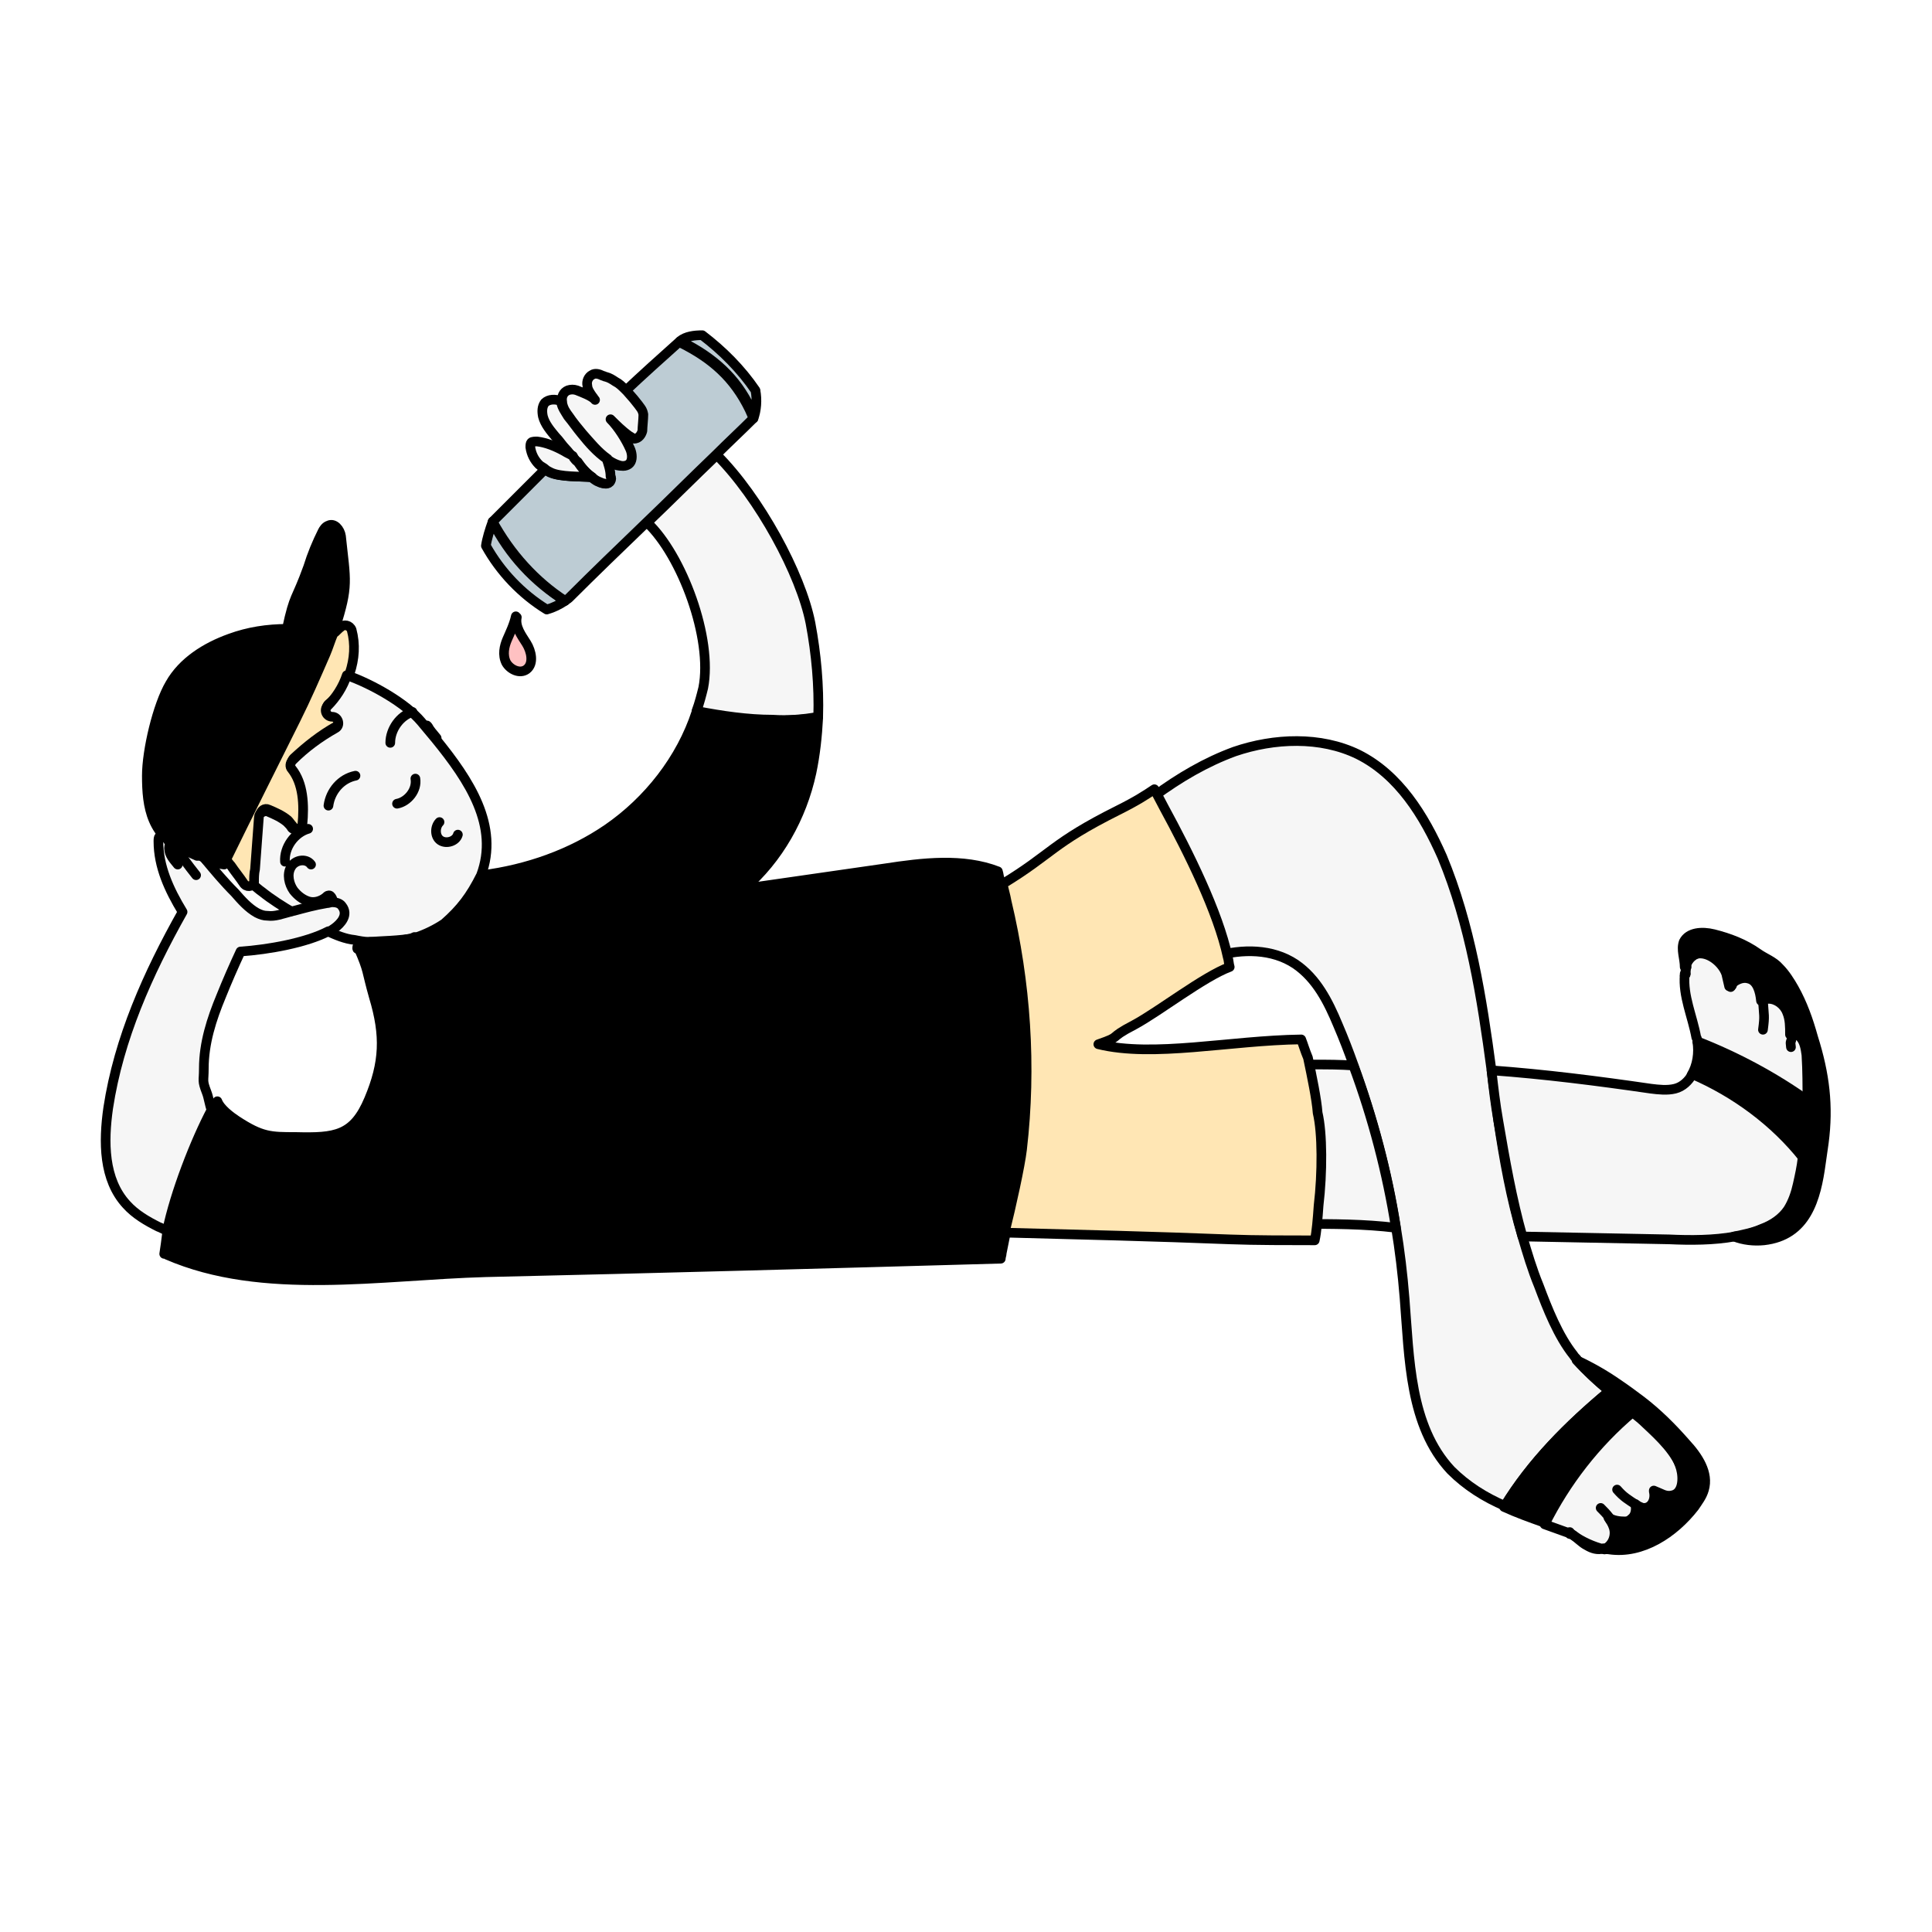
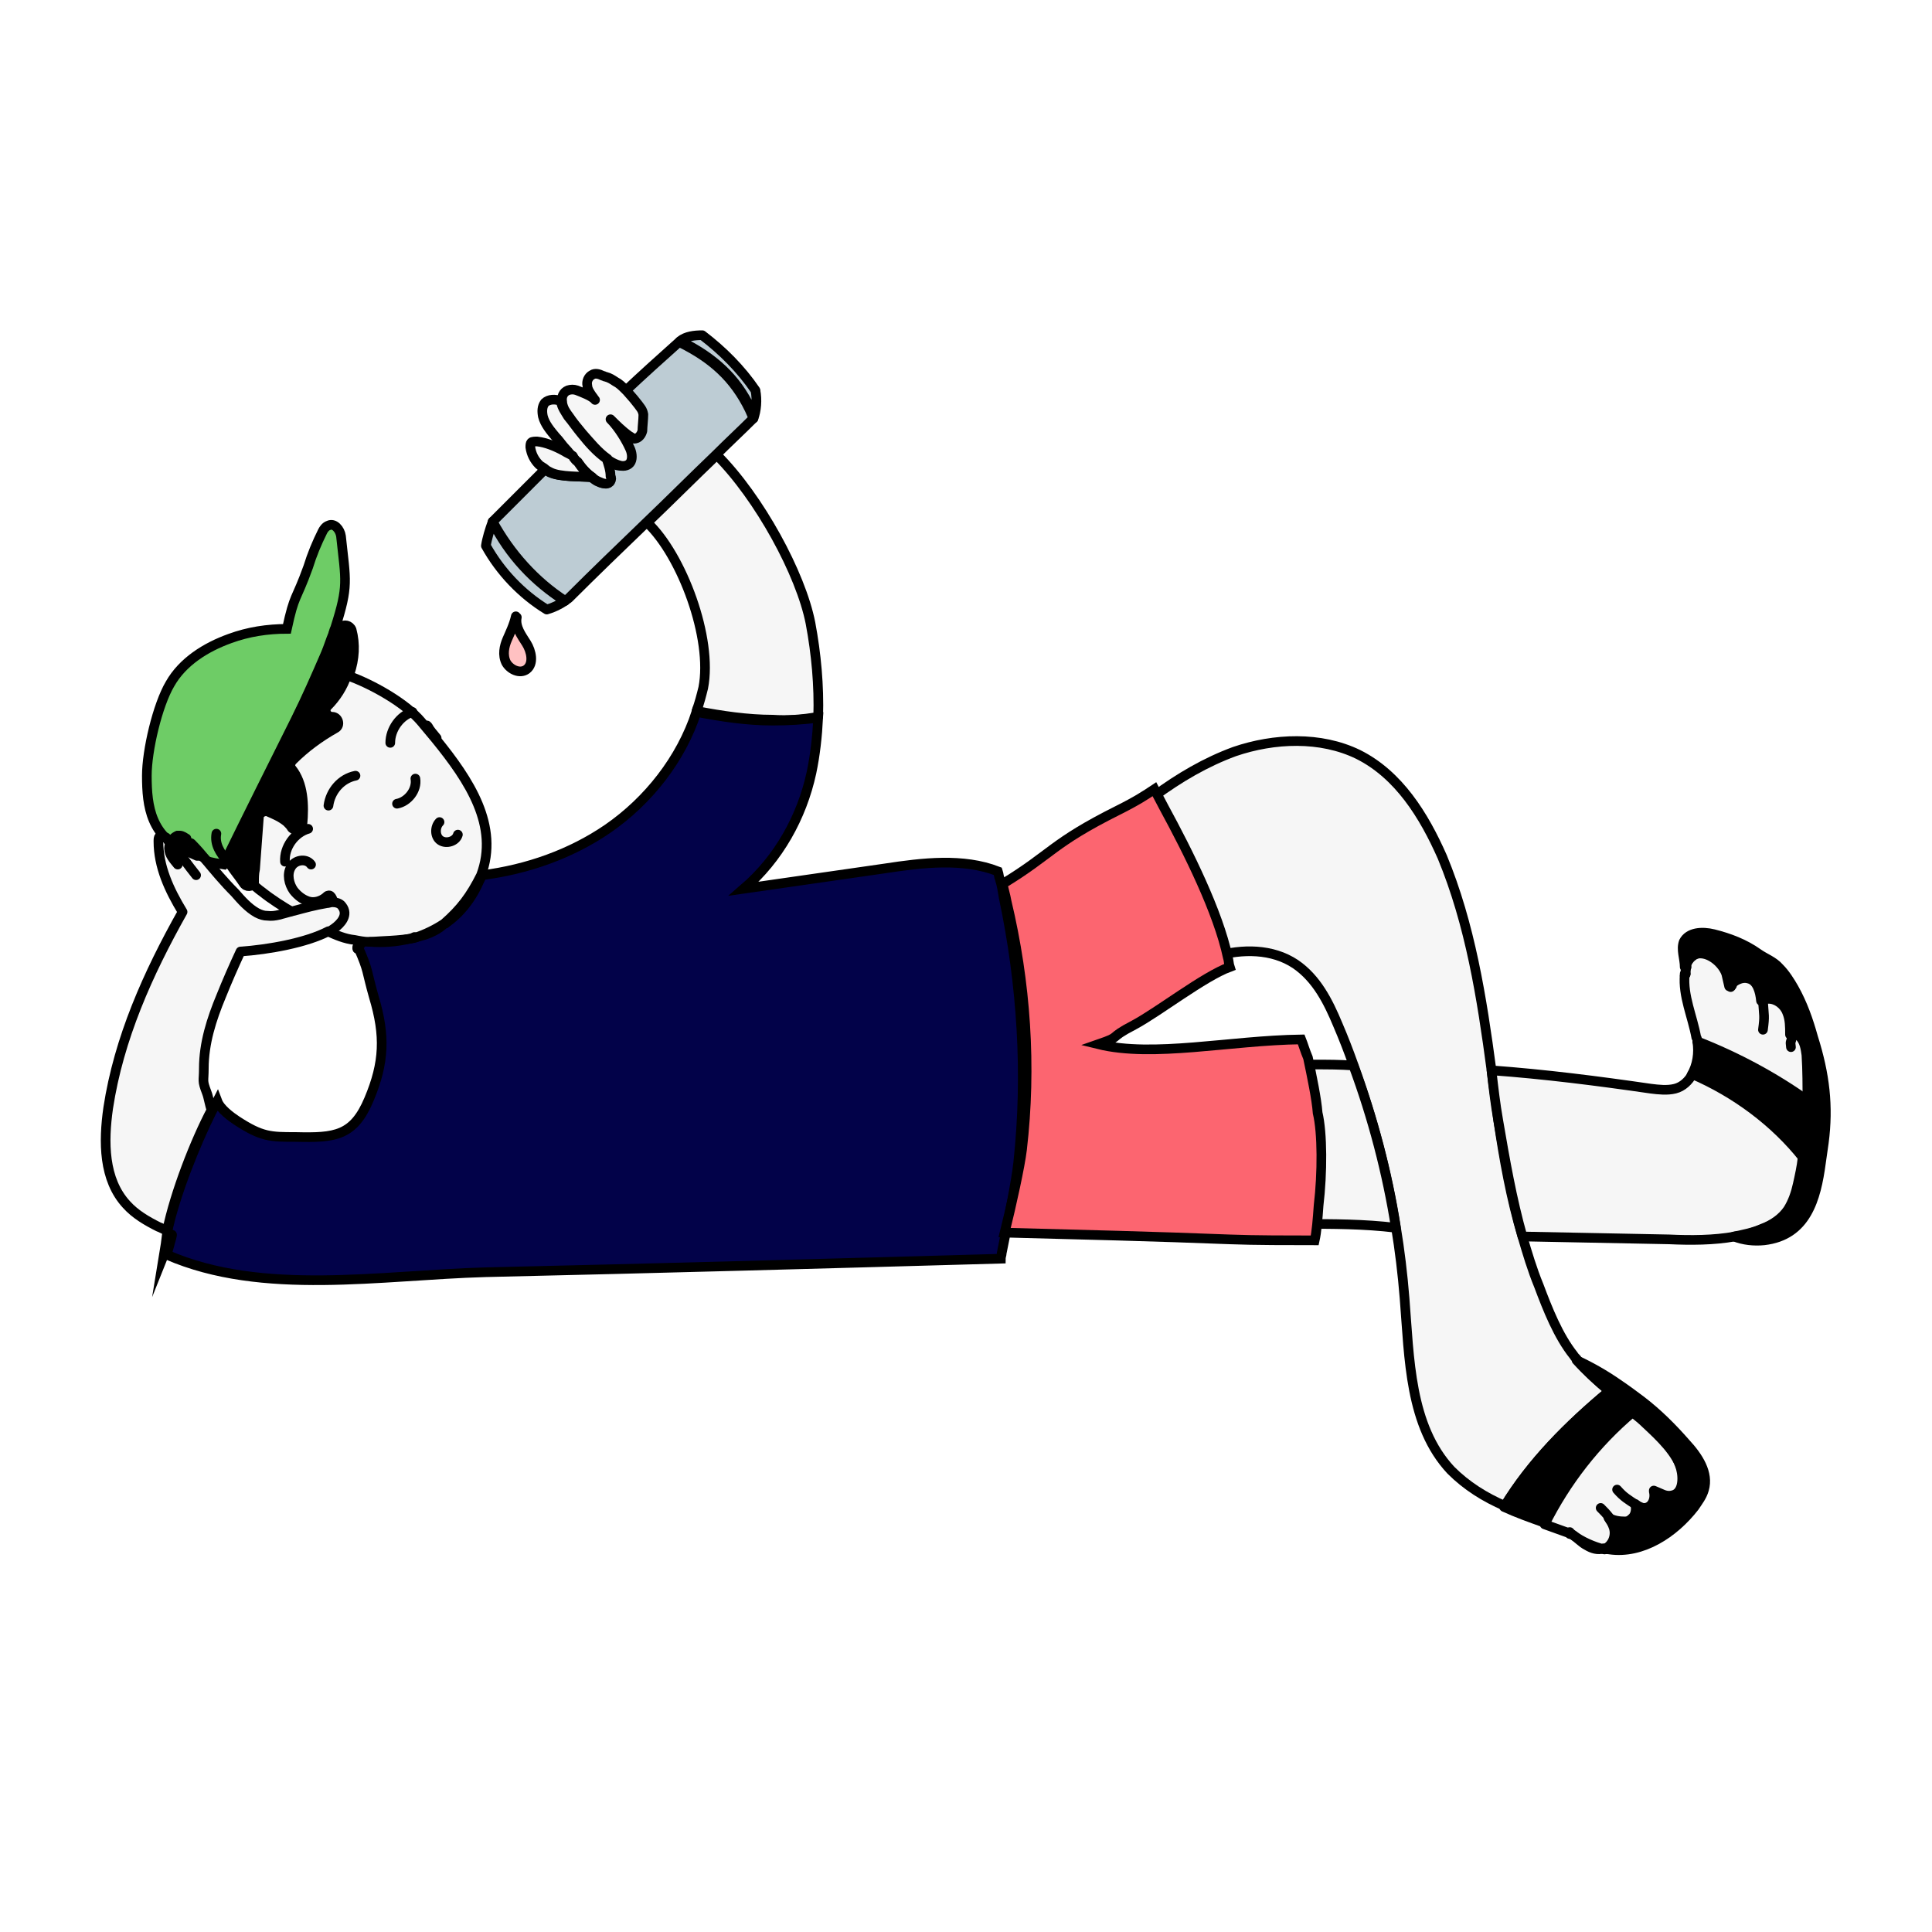
<svg xmlns="http://www.w3.org/2000/svg" version="1.1" id="Calque_1" x="0px" y="0px" viewBox="0 0 200 200" style="enable-background:new 0 0 200 200;" xml:space="preserve">
  <style type="text/css">
	.st0{fill:none;stroke:#000000;stroke-linecap:round;stroke-linejoin:round;stroke-miterlimit:10;}
	.st1{fill:#F6F6F6;stroke:#000000;stroke-linecap:round;stroke-linejoin:round;stroke-miterlimit:10;}
	.st2{stroke:#000000;stroke-linecap:round;stroke-linejoin:round;stroke-miterlimit:10;}
- 	.st3{fill:#FFC1C2;stroke:#000000;stroke-linecap:round;stroke-linejoin:round;stroke-miterlimit:10;}
- 	.st4{fill:#FFE6B4;stroke:#000000;stroke-linecap:round;stroke-linejoin:round;stroke-miterlimit:10;}
- 	.st5{fill:#BDCCD4;stroke:#000000;stroke-linecap:round;stroke-linejoin:round;stroke-miterlimit:10;}
+ 	.st3{fill:#6ECC66;stroke:#000000;stroke-miterlimit:10;}
+ 	.st4{fill:#020249;stroke:#000000;stroke-miterlimit:10;}
+ 	.st5{fill:#FFC1C2;stroke:#000000;stroke-linecap:round;stroke-linejoin:round;stroke-miterlimit:10;}
+ 	.st6{fill:#BDCCD4;stroke:#000000;stroke-linecap:round;stroke-linejoin:round;stroke-miterlimit:10;}
+ 	.st7{fill:#FC6570;stroke:#000000;stroke-miterlimit:10;}
</style>
  <path class="st0" d="M171.3,154.4c-1-0.6-1.4-0.8-2-1.7" />
  <path class="st1" d="M166.6,144c-4.2,3.5-8.1,7.4-10.8,11.9c-2.1-0.9-4-2.1-5.6-3.7c-4.3-4.6-4.3-11.6-4.8-17.8  c-0.2-2.5-0.5-5-0.9-7.4c-0.9-5.7-2.4-11.3-4.4-16.8c-0.5-1.4-1-2.7-1.6-4.1c-1-2.4-2.2-4.8-4.4-6.3c-2.4-1.6-5.5-1.6-8.3-0.8  c-1-5.1-3.9-11.7-6.3-16.6c2.6-1.9,5.3-3.5,8.3-4.6c4.1-1.4,8.9-1.6,12.8,0.3c4.2,2.1,6.8,6.3,8.7,10.6c2.9,7,4.1,14.6,5.1,22.1  c0.2,1.7,0.5,3.5,0.7,5.2c0.6,4,1.3,8,2.5,12c0.5,1.7,1,3.4,1.7,5.1c0.9,2.4,2,5.2,3.6,7.2c0.1,0.2,0.3,0.3,0.4,0.5l0,0  C164.3,142,165.4,143,166.6,144z" />
  <path class="st0" d="M119.5,82.5L119.5,82.5" />
  <path class="st0" d="M179.2,102.1L179.2,102.1c0,0.4,0,1.1,0,2.1" />
  <path class="st2" d="M168.9,146c-3.7,3.2-6.8,7.2-9.1,11.6c-1.4-0.5-2.8-1-4.1-1.6c2.8-4.6,6.7-8.5,10.8-11.9  C167.4,144.7,168.2,145.3,168.9,146z" />
  <path class="st1" d="M173.2,154.9c-0.4,0.1-0.8,0-1.2-0.2c-0.2-0.1-0.5-0.2-0.7-0.3v0.1c0.2,0.7-0.2,1.7-1,1.7  c-0.3,0-0.5-0.2-0.8-0.3l-0.1-0.1v0.1c0.1,0.5,0,1.1-0.4,1.4c-0.2,0.2-0.5,0.2-0.7,0.3c-0.6,0.1-1.1-0.1-1.7-0.4  c0.2,0.3,0.4,0.5,0.5,0.9c0.3,0.7,0.1,1.7-0.5,2.1c-0.2,0.1-0.3,0.2-0.5,0.2c-1.2-0.3-2.3-0.8-3.3-1.5c-0.1,0-0.1-0.1-0.2-0.1  c0,0,0,0-0.1,0c0,0,0,0-0.1-0.1l0,0l0,0l0,0c-0.8-0.3-1.7-0.6-2.5-0.9c2.2-4.4,5.3-8.4,9.1-11.6c0.5,0.4,1,0.8,1.4,1.2  c1.5,1.4,3.1,2.9,3.8,4.9C174.5,153.2,174.3,154.7,173.2,154.9z" />
  <path class="st0" d="M124.6,99.6c0.2-0.1,0.4-0.2,0.7-0.3c0.2-0.1,0.4-0.1,0.6-0.2" />
  <path class="st0" d="M133.7,110.2c-0.2,0-0.4,0-0.6,0" />
  <path class="st2" d="M187.2,114c-0.1,2-0.2,3.9-0.5,5.9c-3-3.8-7.1-6.8-11.6-8.6c0.6-1,0.8-2.3,0.6-3.5  C179.8,109.4,183.7,111.5,187.2,114z" />
  <path class="st1" d="M187.2,114c-3.5-2.5-7.4-4.6-11.5-6.2c0-0.2,0-0.3-0.1-0.4c-0.4-2.2-1.4-4.3-1.2-6.5v-0.1  c0.1-0.2,0.1-0.4,0.1-0.7c0.1-0.4,0.3-0.8,0.7-1.1c1.2-1,3,0.3,3.6,1.8c0.2,0.4,0.3,0.8,0.3,1.3l0,0c0.1,0.2,0.1,0,0.1-0.2  c0.4-0.6,1.2-0.9,1.9-0.7c0.9,0.3,1.2,1.4,1.3,2.3c0.2-0.1,0.5-0.2,0.8-0.2c0.8,0,1.6,0.6,1.9,1.4c0.3,0.7,0.3,1.5,0.3,2.3  c0.3-0.1,0.7,0,1,0.2c0.5,0.5,0.6,1.2,0.7,1.9C187.2,110.8,187.3,112.4,187.2,114z" />
  <path class="st0" d="M174.6,100.1c-0.1,0.2-0.1,0.4-0.1,0.7" />
  <path class="st1" d="M186.7,119.9c-0.1,0.9-0.3,1.8-0.5,2.7s-0.4,1.9-1,2.6c-0.6,1-1.7,1.6-2.7,2s-1.9,0.7-2.9,0.8  c-2.2,0.4-4.6,0.4-6.8,0.3c-5.1-0.1-10.1-0.2-15.2-0.3c-1.1-3.9-1.8-7.9-2.5-12c-0.3-1.7-0.5-3.4-0.7-5.2c5.5,0.4,11,1.1,16.5,1.9  c0.8,0.1,1.7,0.2,2.5,0s1.4-0.8,1.8-1.5C179.6,113.1,183.7,116.1,186.7,119.9z" />
  <path class="st0" d="M182.5,103.6L182.5,103.6c0.1,1.6,0.2,1.5,0,3" />
  <path class="st0" d="M185.4,108.4c-0.1-0.8,0-0.3,0.1-1.1c0-0.1,0-0.1,0-0.2" />
  <path class="st2" d="M188.8,118.3c-0.1,0.7-0.2,1.4-0.3,2.1c-0.5,3.7-1.5,7.5-5.9,8c-1,0.1-2.1,0-3.1-0.4c1-0.2,2-0.4,2.9-0.8  c1.1-0.4,2.1-1.1,2.7-2c0.5-0.8,0.8-1.7,1-2.6s0.4-1.8,0.5-2.7c0.3-2,0.5-3.9,0.5-5.9c0-1.6,0-3.2-0.1-4.8c-0.1-0.7-0.2-1.4-0.7-1.9  c-0.3-0.2-0.6-0.3-1-0.2c0-0.8,0-1.6-0.3-2.3c-0.3-0.8-1.1-1.4-1.9-1.4c-0.3,0-0.6,0.1-0.8,0.2c-0.1-1-0.4-2.1-1.3-2.3  c-0.7-0.2-1.4,0.2-1.9,0.7c0-0.3,0-0.6-0.1,0.1l0,0c-0.1-0.4-0.2-0.9-0.3-1.3c-0.5-1.4-2.4-2.7-3.6-1.8c-0.3,0.3-0.5,0.7-0.7,1.1  c0-0.9-0.4-1.8-0.1-2.6c0.5-1,1.9-1.1,3.1-0.8c1.6,0.4,3.2,1,4.6,2c0.7,0.5,1.6,0.8,2.2,1.5c0.6,0.6,1.1,1.4,1.5,2.1  c0.9,1.6,1.5,3.3,2,5.1C188.9,111.2,189.3,114.5,188.8,118.3z" />
  <path class="st0" d="M179.3,102C179.3,102,179.2,102,179.3,102C179.2,102,179.2,102.1,179.3,102C179.2,101.3,179.3,101.7,179.3,102z  " />
  <path class="st0" d="M174.5,100.8c0,0.1,0,0.1-0.1,0.2" />
  <path class="st0" d="M169.4,155.8c-0.9-0.6-1.3-0.8-2-1.6" />
  <path class="st0" d="M162.7,158.8c0.6,0.4,1,0.9,1.6,1.2c0.5,0.3,1.1,0.5,1.7,0.3" />
  <path class="st0" d="M162.5,158.6C162.4,158.6,162.4,158.6,162.5,158.6" />
  <path class="st0" d="M166.6,157.1c-0.3-0.4-0.6-0.7-0.9-1" />
  <path class="st2" d="M176.4,154.2c-0.2,0.7-0.6,1.2-1,1.8c-2.1,2.7-5.4,4.9-8.8,4.4c-0.2,0-0.4-0.1-0.6-0.1c0.2,0,0.4-0.1,0.5-0.2  c0.6-0.5,0.8-1.4,0.5-2.1c-0.1-0.3-0.3-0.6-0.5-0.9c0.5,0.3,1.1,0.4,1.7,0.4c0.3,0,0.5-0.1,0.7-0.3c0.4-0.3,0.5-0.9,0.4-1.4v-0.1  l0.1,0.1c0.2,0.1,0.5,0.3,0.8,0.3c0.8,0,1.2-0.9,1-1.7v-0.1c0.2,0.1,0.5,0.2,0.7,0.3c0.4,0.2,0.8,0.3,1.2,0.2  c1.1-0.2,1.2-1.7,0.9-2.8c-0.6-2-2.2-3.5-3.8-4.9c-0.4-0.4-0.9-0.8-1.4-1.2c-0.8-0.6-1.6-1.3-2.3-2c-1.2-1-2.3-2-3.3-3.1  c1.5,0.7,2.9,1.5,4.2,2.4c0.9,0.6,1.7,1.2,2.5,1.8c1.7,1.3,3.2,2.8,4.6,4.4C175.8,150.8,176.9,152.5,176.4,154.2z" />
-   <path class="st2" d="M34.7,65c-0.1,0.2-0.2,0.5-0.2,0.7c-0.2,0.7-0.5,1.4-0.8,2.1c-0.9,2.3-2,4.5-3.1,6.8c-2,4.2-5,10.2-7.2,14.5  c-0.1,0.1-0.1,0.3-0.2,0.4c-0.6-0.1-1.3-0.2-1.9-0.4l0,0c-0.2-0.2-0.4-0.3-0.6-0.3c-0.1,0-0.1,0-0.2,0c-0.9-0.3-1.8-0.8-2.5-1.4l0,0  c-0.1-0.1-0.2-0.1-0.3-0.2c-0.1-0.1-0.3-0.2-0.4-0.3l0,0c-0.1-0.1-0.2-0.2-0.2-0.2l0,0c-0.5-0.5-0.9-1.1-1.2-1.8  c-0.6-1.4-0.7-3-0.7-4.6c0-2.6,1.1-7.3,2.4-9.5c1.3-2.3,3.7-3.8,6.2-4.7c1.9-0.7,3.9-1,5.9-1c0.8-3.7,0.9-2.8,2.2-6.4  c0.4-1.3,0.9-2.5,1.5-3.7c0.1-0.2,0.3-0.5,0.6-0.6c0.6-0.3,1.2,0.4,1.3,1.1C35.8,60.2,36.1,60.6,34.7,65z" />
+   <path class="st3" d="M34.7,65c-0.1,0.2-0.2,0.5-0.2,0.7c-0.2,0.7-0.5,1.4-0.8,2.1c-0.9,2.3-2,4.5-3.1,6.8c-2,4.2-5,10.2-7.2,14.5  c-0.1,0.1-0.1,0.3-0.2,0.4c-0.6-0.1-1.3-0.2-1.9-0.4l0,0c-0.2-0.2-0.4-0.3-0.6-0.3c-0.1,0-0.1,0-0.2,0c-0.9-0.3-1.8-0.8-2.5-1.4l0,0  c-0.1-0.1-0.2-0.1-0.3-0.2c-0.1-0.1-0.3-0.2-0.4-0.3l0,0c-0.1-0.1-0.2-0.2-0.2-0.2l0,0c-0.5-0.5-0.9-1.1-1.2-1.8  c-0.6-1.4-0.7-3-0.7-4.6c0-2.6,1.1-7.3,2.4-9.5c1.3-2.3,3.7-3.8,6.2-4.7c1.9-0.7,3.9-1,5.9-1c0.8-3.7,0.9-2.8,2.2-6.4  c0.4-1.3,0.9-2.5,1.5-3.7c0.1-0.2,0.3-0.5,0.6-0.6c0.6-0.3,1.2,0.4,1.3,1.1C35.8,60.2,36.1,60.6,34.7,65z" />
  <path class="st1" d="M134.7,126.7c0.3-3.6,0.3-8,0-10.4c-0.2-1.5-0.5-4.1-1-6.1c0.8,0,1.6,0,2.4,0c1.3,0,2.6,0,4,0.1  c2,5.4,3.5,11.1,4.4,16.8C141.2,126.7,138,126.7,134.7,126.7z" />
  <path class="st0" d="M134.7,126.7c-0.1,0-0.3,0-0.4,0" />
  <path class="st0" d="M67,54.1c-0.2-0.2-0.5-0.4-0.7-0.6" />
  <line class="st0" x1="77" y1="91.9" x2="77" y2="91.9" />
  <path class="st1" d="M84.7,74.2c-1.6,0.3-3.2,0.4-4.7,0.3c-2.6,0-5.3-0.4-7.9-0.9c0.3-0.8,0.5-1.6,0.7-2.4c1-5.1-2.2-13.7-5.8-17.1  c2.4-2.3,4.8-4.7,7.2-7c4.4,4.4,8.7,12.3,9.7,17.4C84.5,67.7,84.8,71,84.7,74.2z" />
  <path class="st0" d="M74.1,47.1c-0.6-0.6-1.2-1.1-1.8-1.6" />
  <line class="st0" x1="77" y1="91.9" x2="77" y2="91.9" />
  <path class="st2" d="M37,98c0,0.1,0.1,0.1,0.1,0.2C36.9,98.4,37,97.9,37,98z" />
-   <path class="st2" d="M105.4,120.4c-0.2,1.9-1.1,6.3-1.7,9.3c0,0.2-0.1,0.4-0.1,0.6l0,0c-17.8,0.5-35.6,1-53.3,1.4  c-10.9,0.3-23.1,2.5-33-1.8c-0.1,0,0.6-2.1,0.5-2.1l-0.8,2c0.1-0.6,0.2-1.4,0.3-2.2l0,0c0.8-3.9,3-9.3,4.6-12.5  c0.2-0.4,0.4-0.7,0.6-1.1c0.3,0.8,1.4,1.6,2,2c2.6,1.7,3.5,1.7,6.1,1.7c4.1,0.1,6-0.1,7.6-3.9s1.7-6.6,0.5-10.6  c-0.8-2.8-0.5-2.6-1.6-5.1c0.1-0.1,0.1-0.2,0.2-0.3c0.3-0.5,0.5-0.4,1-0.4c0,0,0,0,0.1,0l0,0c1.2-0.1,3-0.1,4.6-0.4l0,0  c0,0,0,0,0.1,0c1-0.2,2-0.6,2.7-1.2l0,0c0.1-0.1,0.2-0.2,0.3-0.2c1.6-1.5,2.6-2.7,3.8-5l0,0c4.7-0.6,9.2-2.2,13-4.8  c4.2-2.9,7.6-7.2,9.2-12.1c2.6,0.5,5.2,0.9,7.9,0.9c1.6,0,3.2-0.1,4.7-0.3c-0.1,1.9-0.3,3.8-0.7,5.7c-1,4.6-3.4,8.9-7,12  c4.9-0.7,9.7-1.4,14.6-2.1c3.9-0.6,8.1-1.1,11.7,0.3l0,0c0.1,0.3,0.1,0.6,0.2,0.8c0.2,0.6,0.3,1.3,0.4,1.9  C105.8,101.9,106.4,111.2,105.4,120.4z" />
+   <path class="st4" d="M105.4,120.4c-0.2,1.9-1.1,6.3-1.7,9.3c0,0.2-0.1,0.4-0.1,0.6l0,0c-17.8,0.5-35.6,1-53.3,1.4  c-10.9,0.3-23.1,2.5-33-1.8c-0.1,0,0.6-2.1,0.5-2.1l-0.8,2c0.1-0.6,0.2-1.4,0.3-2.2l0,0c0.8-3.9,3-9.3,4.6-12.5  c0.2-0.4,0.4-0.7,0.6-1.1c0.3,0.8,1.4,1.6,2,2c2.6,1.7,3.5,1.7,6.1,1.7c4.1,0.1,6-0.1,7.6-3.9s1.7-6.6,0.5-10.6  c-0.8-2.8-0.5-2.6-1.6-5.1c0.1-0.1,0.1-0.2,0.2-0.3c0.3-0.5,0.5-0.4,1-0.4c0,0,0,0,0.1,0l0,0c1.2-0.1,3-0.1,4.6-0.4l0,0  c0,0,0,0,0.1,0c1-0.2,2-0.6,2.7-1.2l0,0c0.1-0.1,0.2-0.2,0.3-0.2c1.6-1.5,2.6-2.7,3.8-5l0,0c4.7-0.6,9.2-2.2,13-4.8  c4.2-2.9,7.6-7.2,9.2-12.1c2.6,0.5,5.2,0.9,7.9,0.9c1.6,0,3.2-0.1,4.7-0.3c-0.1,1.9-0.3,3.8-0.7,5.7c-1,4.6-3.4,8.9-7,12  c4.9-0.7,9.7-1.4,14.6-2.1c3.9-0.6,8.1-1.1,11.7,0.3l0,0c0.1,0.3,0.1,0.6,0.2,0.8c0.2,0.6,0.3,1.3,0.4,1.9  C105.8,101.9,106.4,111.2,105.4,120.4z" />
  <path class="st0" d="M35.1,94.4" />
-   <path class="st3" d="M53.5,63.9c-0.2,1,0.5,1.9,1,2.7c0.5,0.8,0.8,2.1,0,2.7c-0.7,0.5-1.7,0-2.1-0.7c-0.4-0.8-0.2-1.7,0.1-2.4  s0.7-1.5,0.9-2.4" />
+   <path class="st5" d="M53.5,63.9c-0.2,1,0.5,1.9,1,2.7c0.5,0.8,0.8,2.1,0,2.7c-0.7,0.5-1.7,0-2.1-0.7c-0.4-0.8-0.2-1.7,0.1-2.4  s0.7-1.5,0.9-2.4" />
  <path class="st0" d="M23.5,89.1c-0.7-0.8-1.3-1.7-1.1-2.8" />
-   <path class="st4" d="M34,72.9c-0.4,0.4-0.1,1.1,0.5,1.1l0,0c0.7,0,0.9,0.9,0.3,1.2c-1.6,0.9-3,2-4.4,3.3c-0.2,0.2-0.3,0.6-0.1,0.9  c1.3,1.6,1.4,3.7,1.1,5.8c-0.1,0.6-0.8,0.8-1.1,0.3c-0.2-0.2-0.3-0.4-0.5-0.6c-0.6-0.5-1.3-0.8-2-1.1c-0.4-0.2-0.8,0.1-0.9,0.6  l-0.4,5.4c0,0.5-0.1,0.9-0.1,1.3c0,0.1,0,0.2-0.1,0.3c-0.2,0.4-0.8,0.5-1.1,0c-0.4-0.6-0.9-1.2-1.3-1.8c-0.2-0.2-0.3-0.4-0.5-0.6  c2.1-4.3,5.1-10.3,7.2-14.5c1.1-2.2,2.1-4.5,3.1-6.8c0.3-0.7,0.5-1.4,0.8-2.1c0.3-0.2,0.5-0.5,0.8-0.7c0.3-0.3,0.9-0.2,1.1,0.3  c0.4,1.5,0.3,3-0.2,4.5C35.7,71,35,72.1,34,72.9z" />
+   <path class="st2" d="M34,72.9c-0.4,0.4-0.1,1.1,0.5,1.1l0,0c0.7,0,0.9,0.9,0.3,1.2c-1.6,0.9-3,2-4.4,3.3c-0.2,0.2-0.3,0.6-0.1,0.9  c1.3,1.6,1.4,3.7,1.1,5.8c-0.1,0.6-0.8,0.8-1.1,0.3c-0.2-0.2-0.3-0.4-0.5-0.6c-0.6-0.5-1.3-0.8-2-1.1c-0.4-0.2-0.8,0.1-0.9,0.6  l-0.4,5.4c0,0.5-0.1,0.9-0.1,1.3c0,0.1,0,0.2-0.1,0.3c-0.2,0.4-0.8,0.5-1.1,0c-0.4-0.6-0.9-1.2-1.3-1.8c-0.2-0.2-0.3-0.4-0.5-0.6  c2.1-4.3,5.1-10.3,7.2-14.5c1.1-2.2,2.1-4.5,3.1-6.8c0.3-0.7,0.5-1.4,0.8-2.1c0.3-0.2,0.5-0.5,0.8-0.7c0.3-0.3,0.9-0.2,1.1,0.3  c0.4,1.5,0.3,3-0.2,4.5C35.7,71,35,72.1,34,72.9z" />
  <path class="st1" d="M45.1,76.5c3.5,4.3,6.6,9,4.7,14.1l0,0c-1.1,2.2-2.1,3.5-3.8,5c-0.9,0.6-1.9,1.1-3.1,1.5  c-1.6,0.3-3.4,0.3-4.6,0.4l0,0c0,0,0,0-0.1,0c-0.5,0-1-0.1-1.5-0.2c-1-0.1-1.9-0.5-2.8-0.9c0.2-0.1,0.4-0.2,0.5-0.3  c0,0,0.1,0,0.1-0.1c0.7-0.4,1.4-1.3,0.9-2c-0.2-0.3-0.6-0.4-1-0.4c-0.2,0-0.4,0-0.6,0.1c-1.1,0.2-2.3,0.4-3.4,0.8  c-1.2-0.7-2.3-1.4-3.3-2.2c-0.3-0.2-0.6-0.5-0.9-0.7c0.1-0.1,0.1-0.2,0.1-0.3c0-0.4,0-0.9,0.1-1.3l0.4-5.4c0-0.4,0.5-0.7,0.9-0.6  c0.7,0.3,1.4,0.6,2,1.1c0.2,0.2,0.4,0.4,0.5,0.6c0.4,0.4,1.1,0.2,1.1-0.3c0.2-2.1,0.1-4.3-1.1-5.8C30,79.4,30,79,30.3,78.7  c1.3-1.3,2.8-2.4,4.4-3.3c0.6-0.3,0.3-1.2-0.3-1.2l0,0c-0.6,0-0.9-0.7-0.5-1.1c0.9-0.9,1.6-2,2-3.2c2.6,0.9,6.1,2.9,7.7,4.8  L45.1,76.5z" />
  <path class="st1" d="M39.7,86.1" />
  <path class="st0" d="M38.3,97.5c1.4,0.1,2.7,0,4-0.3c0.2,0,0.4-0.1,0.6-0.2" />
  <path class="st0" d="M46.1,95.6c1.6-1.1,2.8-2.7,3.6-4.6c0.1-0.1,0.1-0.3,0.2-0.4" />
  <path class="st0" d="M45.2,76.4L45.2,76.4c-0.4-0.5-0.7-0.8-0.9-1.2l-0.1-0.1" />
  <path class="st0" d="M46.1,89.8" />
  <path class="st0" d="M46.8,74.9" />
  <path class="st0" d="M32.2,89.5c-0.5-0.7-1.7-0.5-2.1,0.3c-0.4,0.7-0.2,1.7,0.3,2.4c0.4,0.5,0.9,0.9,1.5,1.1s1.3,0,1.8-0.4  c0.1-0.1,0.2-0.2,0.3-0.2c0.3-0.1,0.5,0.5,0.6,1.1" />
  <path class="st0" d="M31.9,85.8c-1.4,0.4-2.5,1.9-2.4,3.4" />
  <path class="st0" d="M43,80.6c0.2,1.2-0.8,2.4-1.9,2.6" />
  <path class="st0" d="M45.5,85.1C45,85.6,45,86.6,45.6,87s1.6,0.1,1.8-0.6" />
  <path class="st0" d="M17.3,127.6L17.3,127.6c0.1,0.1,0.3,0.1,0.4,0.2" />
  <path class="st0" d="M19.3,86.8c-0.1,0-0.2-0.1-0.4-0.1c-0.1,0-0.3-0.1-0.5-0.2c0.1,0,0.1,0,0.2,0C18.9,86.5,19.1,86.7,19.3,86.8z" />
  <path class="st1" d="M34.6,96.1L34.6,96.1c-0.3,0.2-0.4,0.3-0.6,0.3c-2.3,1.2-6.2,1.9-9.1,2.1c-0.7,1.5-1.4,3.1-2,4.6  c-1,2.4-1.8,4.9-1.8,7.5c0,1.4-0.2,1.2,0.3,2.5c0.2,0.5,0.3,1.3,0.5,1.8c-1.7,3.2-3.8,8.6-4.6,12.5c-0.3-0.1-0.6-0.3-0.9-0.4  c-1.2-0.6-2.4-1.3-3.3-2.3c-2.4-2.6-2.4-6.5-1.9-10c1.1-7.2,4.1-13.9,7.7-20.3c-1.4-2.3-2.5-4.7-2.5-7.3c0-0.2,0-0.4,0.1-0.5  c0,0,0.3,0.1,0.7,0.1l0,0c0.1,0.1,0.2,0.2,0.4,0.3c0.1,0.1,0.2,0.2,0.3,0.2l0,0c0.7,0.6,1.6,1,2.5,1.4c0.1,0,0.1,0,0.2,0  c0.2,0,0.4,0.1,0.6,0.3l0,0c1,1.2,2,2.4,3.1,3.5c0.7,0.8,1.4,1.6,2.3,2.1c0.4,0.2,0.7,0.3,1.1,0.3c0.8,0.1,1.5-0.2,2.3-0.4  c0.1,0,0.3-0.1,0.4-0.1c1.1-0.3,2.2-0.6,3.4-0.8c0.2,0,0.4-0.1,0.6-0.1c0.4,0,0.8,0.1,1,0.4C36.1,94.7,35.3,95.6,34.6,96.1z" />
  <path class="st0" d="M16.6,86.8c0.1-0.1,0.3-0.2,0.4-0.1l0,0c0.1,0,0.3,0.1,0.4,0.3c0.1,0.1,0.2,0.2,0.2,0.2l0,0  c0.1,0.1,0.1,0.2,0.2,0.3" />
  <path class="st0" d="M20.3,90.6c-0.8-1-1.6-2.1-2.3-3.1" />
  <path class="st0" d="M21.4,89.1c-0.5-0.6-1-1.2-1.6-1.8c-0.1-0.1-1.1-0.2-1.9-0.3c-0.1,0-0.2,0-0.3,0c-0.1,0-0.1,0-0.2,0" />
  <path class="st0" d="M18.5,86.5c-0.3,0-0.6,0.3-0.8,0.6c-0.1,0.2-0.2,0.5-0.2,0.7c0,0.7,0.5,1.2,0.9,1.7" />
  <g>
-     <path class="st5" d="M58.5,62.2c-0.6,0.4-1.2,0.7-1.9,0.9c-2.6-1.6-4.8-3.9-6.3-6.6c0.1-0.7,0.4-1.7,0.7-2.5   C52.7,57.4,55.3,60.2,58.5,62.2z" />
-     <path class="st5" d="M59.2,47.2c-0.3-0.2-0.6-0.3-0.9-0.5c0.1-0.1,0.2-0.2,0.2-0.2C58.8,46.8,59,47,59.2,47.2z" />
-     <path class="st5" d="M78,43.3c-1.3,1.3-2.6,2.5-3.9,3.8c-2.4,2.3-4.8,4.7-7.2,7c-2.7,2.6-5.4,5.2-8,7.8c-0.1,0.1-0.3,0.2-0.4,0.3   c-3.1-2-5.7-4.9-7.5-8.2l0,0l0,0c1.8-1.8,3.6-3.6,5.4-5.4c0.2,0.1,0.3,0.2,0.5,0.3c1.1,0.5,3.2,0.4,4.3,0.5   c0.3,0.2,0.5,0.4,0.8,0.5c0.4,0.2,0.9,0.2,1.1-0.1c0.1-0.1,0.1-0.3,0.1-0.5c-0.1-0.6-0.2-1.2-0.4-1.8c0.1,0.1,0.2,0.1,0.2,0.2   c0.3,0.2,0.7,0.5,1.1,0.5c0.4,0.1,0.9-0.1,1.1-0.4c0.2-0.4,0.1-0.9-0.1-1.4c-0.4-0.9-1.3-2.2-2-3c0.6,0.6,1.2,1.2,1.9,1.7   c0.2,0.1,0.4,0.3,0.6,0.3c0.4,0,0.8-0.4,0.8-0.8c0.1-0.4,0.1-1.2-0.1-1.6c-0.1-0.5-0.2-0.6-1-1.6l-0.7-0.8c1.9-1.8,3.8-3.5,5.7-5.2   c0.1,0,0.1,0.1,0.2,0.1c3.2,1.6,5.5,3.6,7.1,6.9L78,43.3z" />
-     <path class="st5" d="M78.2,40.5L78.2,40.5" />
-     <path class="st5" d="M78,43.3l-0.3-1c-1.5-3.2-3.9-5.3-7.1-6.9c-0.1,0-0.1-0.1-0.2-0.1l0,0c0.6-0.5,1.5-0.6,2.3-0.6   c2.1,1.6,4,3.5,5.5,5.7l0,0C78.4,41.4,78.3,42.5,78,43.3z" />
+     <path class="st6" d="M58.5,62.2c-0.6,0.4-1.2,0.7-1.9,0.9c-2.6-1.6-4.8-3.9-6.3-6.6c0.1-0.7,0.4-1.7,0.7-2.5   C52.7,57.4,55.3,60.2,58.5,62.2z" />
+     <path class="st6" d="M59.2,47.2c-0.3-0.2-0.6-0.3-0.9-0.5c0.1-0.1,0.2-0.2,0.2-0.2C58.8,46.8,59,47,59.2,47.2z" />
+     <path class="st6" d="M78,43.3c-1.3,1.3-2.6,2.5-3.9,3.8c-2.4,2.3-4.8,4.7-7.2,7c-2.7,2.6-5.4,5.2-8,7.8c-0.1,0.1-0.3,0.2-0.4,0.3   c-3.1-2-5.7-4.9-7.5-8.2l0,0l0,0c1.8-1.8,3.6-3.6,5.4-5.4c0.2,0.1,0.3,0.2,0.5,0.3c1.1,0.5,3.2,0.4,4.3,0.5   c0.3,0.2,0.5,0.4,0.8,0.5c0.4,0.2,0.9,0.2,1.1-0.1c0.1-0.1,0.1-0.3,0.1-0.5c-0.1-0.6-0.2-1.2-0.4-1.8c0.1,0.1,0.2,0.1,0.2,0.2   c0.3,0.2,0.7,0.5,1.1,0.5c0.4,0.1,0.9-0.1,1.1-0.4c0.2-0.4,0.1-0.9-0.1-1.4c-0.4-0.9-1.3-2.2-2-3c0.6,0.6,1.2,1.2,1.9,1.7   c0.2,0.1,0.4,0.3,0.6,0.3c0.4,0,0.8-0.4,0.8-0.8c0.1-0.4,0.1-1.2-0.1-1.6c-0.1-0.5-0.2-0.6-1-1.6l-0.7-0.8c1.9-1.8,3.8-3.5,5.7-5.2   c0.1,0,0.1,0.1,0.2,0.1c3.2,1.6,5.5,3.6,7.1,6.9L78,43.3z" />
+     <path class="st6" d="M78.2,40.5L78.2,40.5" />
+     <path class="st6" d="M78,43.3l-0.3-1c-1.5-3.2-3.9-5.3-7.1-6.9c-0.1,0-0.1-0.1-0.2-0.1l0,0c0.6-0.5,1.5-0.6,2.3-0.6   c2.1,1.6,4,3.5,5.5,5.7l0,0C78.4,41.4,78.3,42.5,78,43.3z" />
  </g>
  <g>
-     <path class="st1" d="M66.5,44.6c-0.1,0.4-0.4,0.8-0.8,0.8c-0.2,0-0.4-0.2-0.6-0.3c-0.7-0.5-1.3-1.1-1.9-1.7c0.8,0.8,1.6,2.1,2,3   c0.2,0.4,0.3,1,0.1,1.4c-0.2,0.4-0.7,0.5-1.1,0.4c-0.4-0.1-0.8-0.3-1.1-0.5c-0.1-0.1-0.2-0.1-0.2-0.2c-1-0.7-1.8-1.7-2.6-2.6   c-0.5-0.6-1-1.2-1.4-1.8c-0.3-0.4-0.6-0.8-0.7-1.4v-0.1c-0.1-0.5,0.1-1,0.6-1.2c0.3-0.1,0.6-0.1,0.9,0c0.5,0.2,1.6,0.6,1.9,1   c-0.1-0.1-0.2-0.3-0.3-0.4c-0.2-0.3-0.5-0.7-0.5-1.1c-0.1-0.4,0.1-0.9,0.5-1.1c0.3-0.2,0.7-0.1,1.1,0.1c0.1,0,0.2,0.1,0.3,0.1   c0.4,0.1,0.7,0.3,1,0.5c0.4,0.2,0.7,0.5,1,0.8l0.2,0.2l0.7,0.8c0.8,1,0.9,1.1,1,1.6C66.6,43.4,66.5,44.2,66.5,44.6z" />
+     <path class="st1" d="M66.5,44.6c-0.1,0.4-0.4,0.8-0.8,0.8c-0.2,0-0.4-0.2-0.6-0.3c-0.7-0.5-1.3-1.1-1.9-1.7c0.8,0.8,1.6,2.1,2,3   c0.2,0.4,0.3,1,0.1,1.4c-0.2,0.4-0.7,0.5-1.1,0.4s-0.8-0.3-1.1-0.5c-0.1-0.1-0.2-0.1-0.2-0.2c-1-0.7-1.8-1.7-2.6-2.6   c-0.5-0.6-1-1.2-1.4-1.8c-0.3-0.4-0.6-0.8-0.7-1.4v-0.1c-0.1-0.5,0.1-1,0.6-1.2c0.3-0.1,0.6-0.1,0.9,0c0.5,0.2,1.6,0.6,1.9,1   c-0.1-0.1-0.2-0.3-0.3-0.4c-0.2-0.3-0.5-0.7-0.5-1.1c-0.1-0.4,0.1-0.9,0.5-1.1c0.3-0.2,0.7-0.1,1.1,0.1c0.1,0,0.2,0.1,0.3,0.1   c0.4,0.1,0.7,0.3,1,0.5c0.4,0.2,0.7,0.5,1,0.8l0.2,0.2l0.7,0.8c0.8,1,0.9,1.1,1,1.6C66.6,43.4,66.5,44.2,66.5,44.6z" />
    <path class="st1" d="M63.2,49.8c-0.2,0.4-0.7,0.3-1.1,0.1c-0.3-0.1-0.6-0.3-0.8-0.5c-0.6-0.4-1.1-1-1.6-1.6   c-0.1-0.1-0.2-0.3-0.4-0.4c0-0.1-0.1-0.1-0.1-0.2c-0.2-0.2-0.4-0.5-0.6-0.7c-0.4-0.4-0.7-0.9-1.1-1.3c-0.5-0.6-1.1-1.3-1.3-2.1   c-0.1-0.5-0.1-1,0.2-1.4c0.4-0.4,1.1-0.4,1.6-0.2c0,0,0.1,0,0.1,0.1v0.1c0.1,0.5,0.4,0.9,0.7,1.4c0.5,0.6,0.9,1.2,1.4,1.8   c0.8,1,1.6,1.9,2.6,2.6c0.2,0.6,0.4,1.2,0.4,1.8C63.3,49.5,63.3,49.6,63.2,49.8z" />
    <path class="st1" d="M61.3,49.4c-1.2-0.1-3.3,0-4.3-0.5c-0.2-0.1-0.4-0.2-0.5-0.3c-0.2-0.2-0.5-0.3-0.7-0.5   c-0.5-0.5-0.8-1.1-0.9-1.8c0-0.2,0-0.4,0.1-0.5s0.4-0.1,0.6-0.1c0.9,0.1,1.9,0.5,2.8,1c0.3,0.2,0.6,0.3,0.9,0.5   c0,0.1,0.1,0.1,0.1,0.2c0.1,0.1,0.2,0.3,0.4,0.4C60.2,48.4,60.7,49,61.3,49.4z" />
  </g>
  <path class="st0" d="M42.7,73.7c-1.3,0.4-2.3,1.8-2.3,3.2" />
  <path class="st0" d="M36.8,80.3c-1.5,0.3-2.6,1.6-2.8,3.1" />
-   <path class="st4" d="M136.5,124.8c-0.1,1.4-0.2,2.7-0.4,3.6c-2.4,0-6.3,0-8.8-0.1c-7.5-0.3-15.7-0.5-23.3-0.7  c0.7-2.8,1.6-6.9,1.8-8.6c1-8.6,0.4-17.3-1.6-25.7c-0.1-0.6-0.3-1.2-0.4-1.8c5.1-3.1,5.1-4.2,11.9-7.6c2-1,2.9-1.6,3.8-2.2  c0.3,0.6,0.7,1.3,1,1.9c2.5,4.6,5.6,10.8,6.6,15.5c0.1,0.3,0.1,0.7,0.2,1c-2.7,1-7.3,4.6-9.9,6c-2.9,1.5-1.1,1.1-3.7,2  c5.7,1.4,13.6-0.4,21-0.5c0.2,0.5,0.4,1.2,0.7,1.9c0.4,1.9,0.9,4.3,1,5.7C136.9,117.3,136.9,121.4,136.5,124.8z" />
+   <path class="st7" d="M136.5,124.8c-0.1,1.4-0.2,2.7-0.4,3.6c-2.4,0-6.3,0-8.8-0.1c-7.5-0.3-15.7-0.5-23.3-0.7  c0.7-2.8,1.6-6.9,1.8-8.6c1-8.6,0.4-17.3-1.6-25.7c-0.1-0.6-0.3-1.2-0.4-1.8c5.1-3.1,5.1-4.2,11.9-7.6c2-1,2.9-1.6,3.8-2.2  c0.3,0.6,0.7,1.3,1,1.9c2.5,4.6,5.6,10.8,6.6,15.5c0.1,0.3,0.1,0.7,0.2,1c-2.7,1-7.3,4.6-9.9,6c-2.9,1.5-1.1,1.1-3.7,2  c5.7,1.4,13.6-0.4,21-0.5c0.2,0.5,0.4,1.2,0.7,1.9c0.4,1.9,0.9,4.3,1,5.7C136.9,117.3,136.9,121.4,136.5,124.8z" />
</svg>
